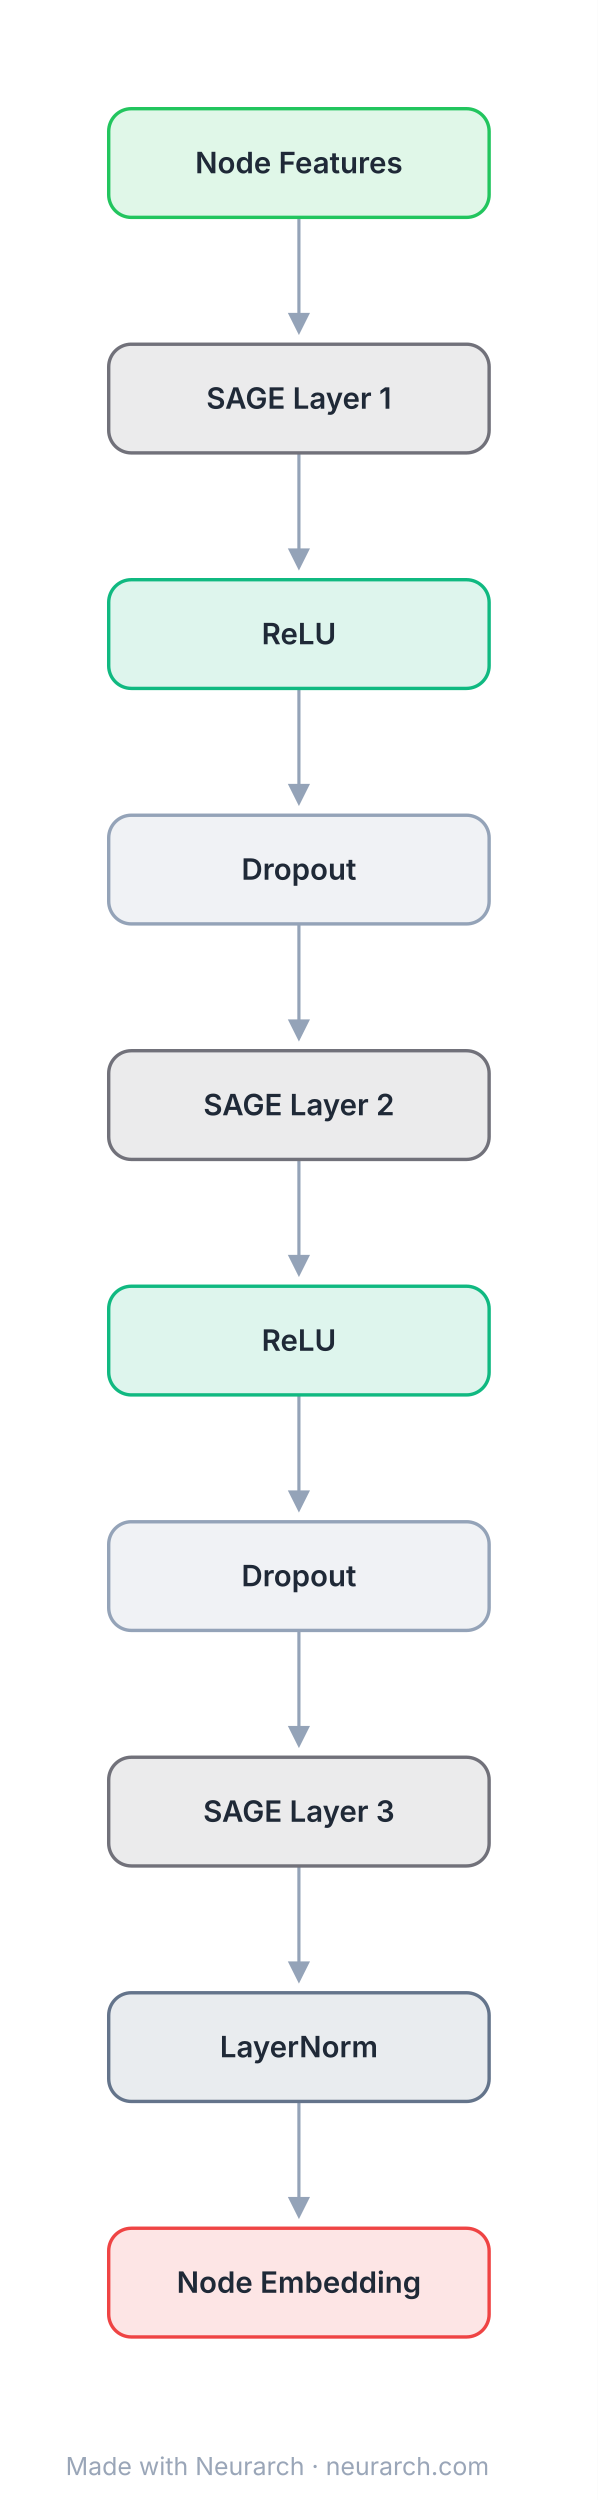
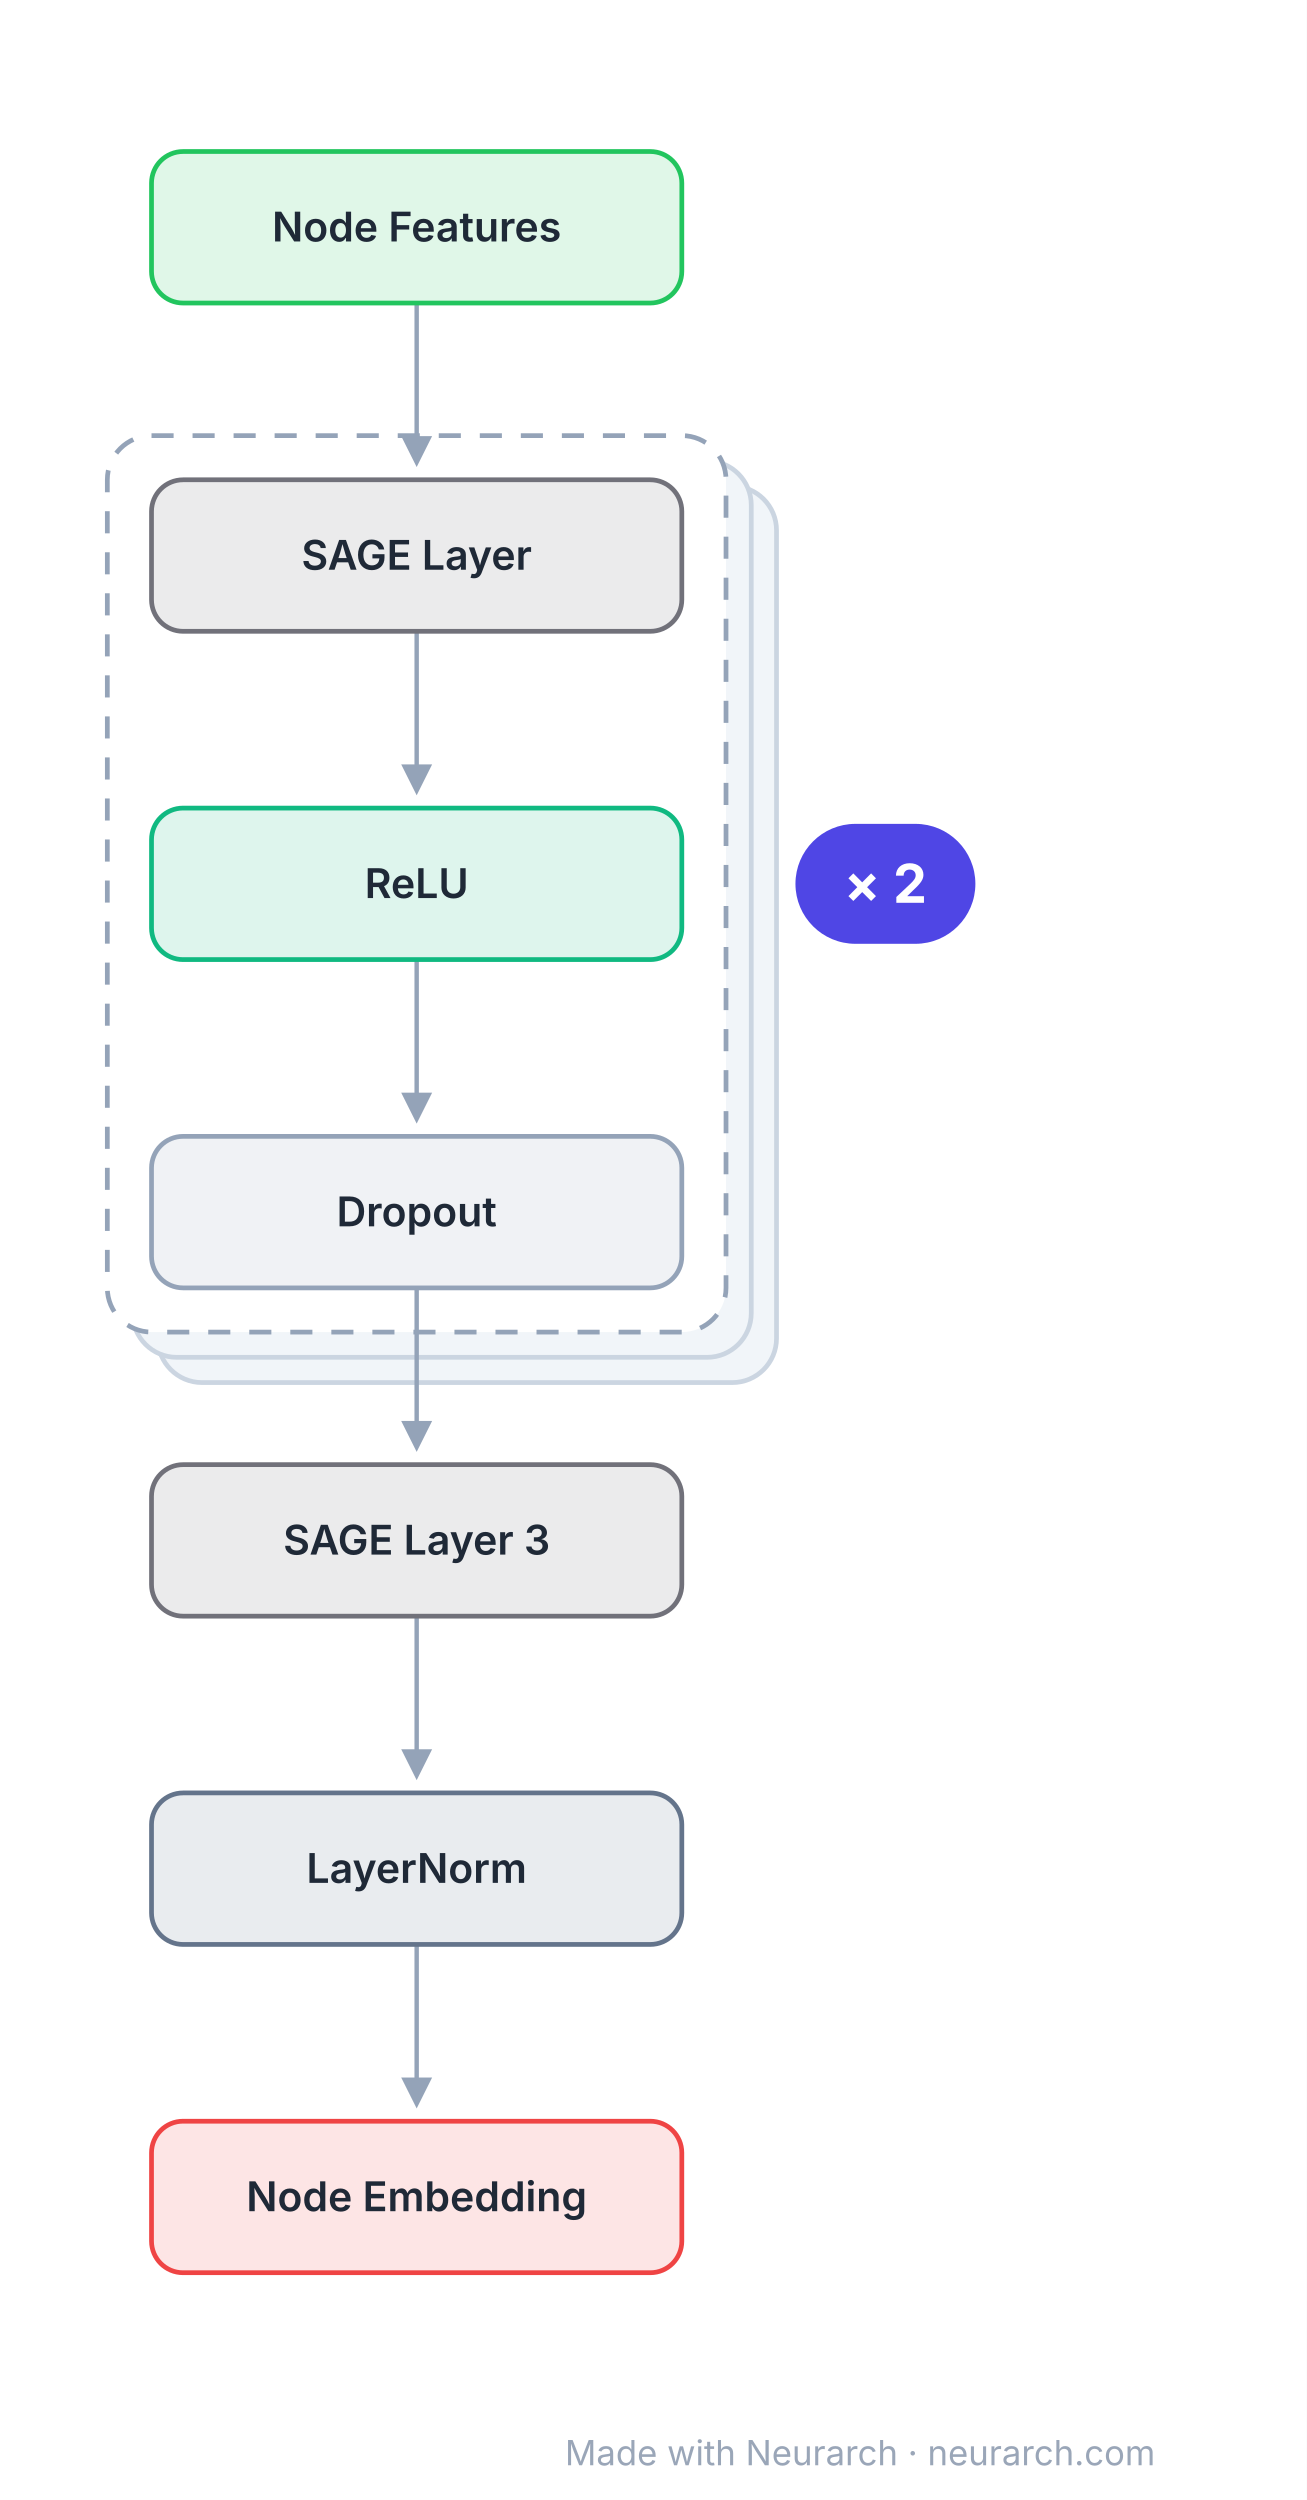
- <svg xmlns="http://www.w3.org/2000/svg" width="264" height="1104" viewBox="0 0 264 1104" font-family="-apple-system, 'Segoe UI', Inter, Helvetica, Arial, sans-serif">
+ <svg xmlns="http://www.w3.org/2000/svg" width="414" height="792" viewBox="0 0 414 792" font-family="-apple-system, 'Segoe UI', Inter, Helvetica, Arial, sans-serif">
  <defs>
    <marker id="arrow" viewBox="0 0 10 10" refX="8" refY="5" markerWidth="7" markerHeight="7" orient="auto-start-reverse">
      <path d="M0,0 L10,5 L0,10 z" fill="#94a3b8" />
    </marker>
  </defs>
-   <rect x="0" y="0" width="264" height="1104" fill="#ffffff" />
+   <rect x="0" y="0" width="414" height="792" fill="#ffffff" />
+   <rect x="50.0" y="154.0" width="196.0" height="284.0" rx="14" fill="#f1f5f9" stroke="#cbd5e1" stroke-width="1.5" />
+   <rect x="42.0" y="146.0" width="196.0" height="284.0" rx="14" fill="#f1f5f9" stroke="#cbd5e1" stroke-width="1.5" />
+   <rect x="34.0" y="138.0" width="196.0" height="284.0" rx="14" fill="#ffffff" stroke="#94a3b8" stroke-width="1.5" stroke-dasharray="7 6" />
+   <rect x="252.0" y="261.0" width="57" height="38" rx="19" fill="#4f46e5" />
+   <text x="280.5" y="286.0" text-anchor="middle" font-size="17" font-weight="700" fill="#ffffff">× 2</text>
  <path d="M132.0,96.0 C132.0,121.0 132.0,121.0 132.0,146.0" fill="none" stroke="#94a3b8" stroke-width="1.4" marker-end="url(#arrow)" />
  <path d="M132.0,200.0 C132.0,225.0 132.0,225.0 132.0,250.0" fill="none" stroke="#94a3b8" stroke-width="1.4" marker-end="url(#arrow)" />
  <path d="M132.0,304.0 C132.0,329.0 132.0,329.0 132.0,354.0" fill="none" stroke="#94a3b8" stroke-width="1.4" marker-end="url(#arrow)" />
-   <path d="M132.0,408.0 C132.0,433.0 132.0,433.0 132.0,458.0" fill="none" stroke="#94a3b8" stroke-width="1.4" marker-end="url(#arrow)" />
  <path d="M132.0,512.0 C132.0,537.0 132.0,537.0 132.0,562.0" fill="none" stroke="#94a3b8" stroke-width="1.4" marker-end="url(#arrow)" />
  <path d="M132.0,616.0 C132.0,641.0 132.0,641.0 132.0,666.0" fill="none" stroke="#94a3b8" stroke-width="1.4" marker-end="url(#arrow)" />
-   <path d="M132.0,720.0 C132.0,745.0 132.0,745.0 132.0,770.0" fill="none" stroke="#94a3b8" stroke-width="1.4" marker-end="url(#arrow)" />
-   <path d="M132.0,824.0 C132.0,849.0 132.0,849.0 132.0,874.0" fill="none" stroke="#94a3b8" stroke-width="1.4" marker-end="url(#arrow)" />
-   <path d="M132.0,928.0 C132.0,953.0 132.0,953.0 132.0,978.0" fill="none" stroke="#94a3b8" stroke-width="1.4" marker-end="url(#arrow)" />
+   <path d="M132.0,408.0 C132.0,433.0 132.0,433.0 132.0,458.0" fill="none" stroke="#94a3b8" stroke-width="1.4" marker-end="url(#arrow)" />
  <rect x="48.0" y="48.0" width="168" height="48" rx="10" fill="rgb(224, 247, 232)" stroke="#22c55e" stroke-width="1.5" />
  <text x="132.0" y="76.5" text-anchor="middle" font-size="13" font-weight="600" fill="#1f2937">Node Features</text>
  <rect x="48.0" y="152.0" width="168" height="48" rx="10" fill="rgb(235, 235, 236)" stroke="#71717a" stroke-width="1.5" />
-   <text x="132.0" y="180.5" text-anchor="middle" font-size="13" font-weight="600" fill="#1f2937">SAGE Layer 1</text>
+   <text x="132.0" y="180.5" text-anchor="middle" font-size="13" font-weight="600" fill="#1f2937">SAGE Layer</text>
  <rect x="48.0" y="256.0" width="168" height="48" rx="10" fill="rgb(222, 245, 237)" stroke="#10b981" stroke-width="1.5" />
  <text x="132.0" y="284.5" text-anchor="middle" font-size="13" font-weight="600" fill="#1f2937">ReLU</text>
  <rect x="48.0" y="360.0" width="168" height="48" rx="10" fill="rgb(240, 242, 245)" stroke="#94a3b8" stroke-width="1.5" />
  <text x="132.0" y="388.5" text-anchor="middle" font-size="13" font-weight="600" fill="#1f2937">Dropout</text>
  <rect x="48.0" y="464.0" width="168" height="48" rx="10" fill="rgb(235, 235, 236)" stroke="#71717a" stroke-width="1.5" />
-   <text x="132.0" y="492.5" text-anchor="middle" font-size="13" font-weight="600" fill="#1f2937">SAGE Layer 2</text>
-   <rect x="48.0" y="568.0" width="168" height="48" rx="10" fill="rgb(222, 245, 237)" stroke="#10b981" stroke-width="1.5" />
-   <text x="132.0" y="596.5" text-anchor="middle" font-size="13" font-weight="600" fill="#1f2937">ReLU</text>
-   <rect x="48.0" y="672.0" width="168" height="48" rx="10" fill="rgb(240, 242, 245)" stroke="#94a3b8" stroke-width="1.5" />
-   <text x="132.0" y="700.5" text-anchor="middle" font-size="13" font-weight="600" fill="#1f2937">Dropout</text>
-   <rect x="48.0" y="776.0" width="168" height="48" rx="10" fill="rgb(235, 235, 236)" stroke="#71717a" stroke-width="1.5" />
-   <text x="132.0" y="804.5" text-anchor="middle" font-size="13" font-weight="600" fill="#1f2937">SAGE Layer 3</text>
-   <rect x="48.0" y="880.0" width="168" height="48" rx="10" fill="rgb(233, 236, 239)" stroke="#64748b" stroke-width="1.5" />
-   <text x="132.0" y="908.5" text-anchor="middle" font-size="13" font-weight="600" fill="#1f2937">LayerNorm</text>
-   <rect x="48.0" y="984.0" width="168" height="48" rx="10" fill="rgb(253, 229, 229)" stroke="#ef4444" stroke-width="1.5" />
-   <text x="132.0" y="1012.5" text-anchor="middle" font-size="13" font-weight="600" fill="#1f2937">Node Embedding</text>
-   <text x="216.0" y="1093.0" text-anchor="end" font-size="11" fill="#9aa6b8">Made with Neurarch · neurarch.com</text>
+   <text x="132.0" y="492.5" text-anchor="middle" font-size="13" font-weight="600" fill="#1f2937">SAGE Layer 3</text>
+   <rect x="48.0" y="568.0" width="168" height="48" rx="10" fill="rgb(233, 236, 239)" stroke="#64748b" stroke-width="1.5" />
+   <text x="132.0" y="596.5" text-anchor="middle" font-size="13" font-weight="600" fill="#1f2937">LayerNorm</text>
+   <rect x="48.0" y="672.0" width="168" height="48" rx="10" fill="rgb(253, 229, 229)" stroke="#ef4444" stroke-width="1.5" />
+   <text x="132.0" y="700.5" text-anchor="middle" font-size="13" font-weight="600" fill="#1f2937">Node Embedding</text>
+   <text x="366.0" y="781.0" text-anchor="end" font-size="11" fill="#9aa6b8">Made with Neurarch · neurarch.com</text>
</svg>
